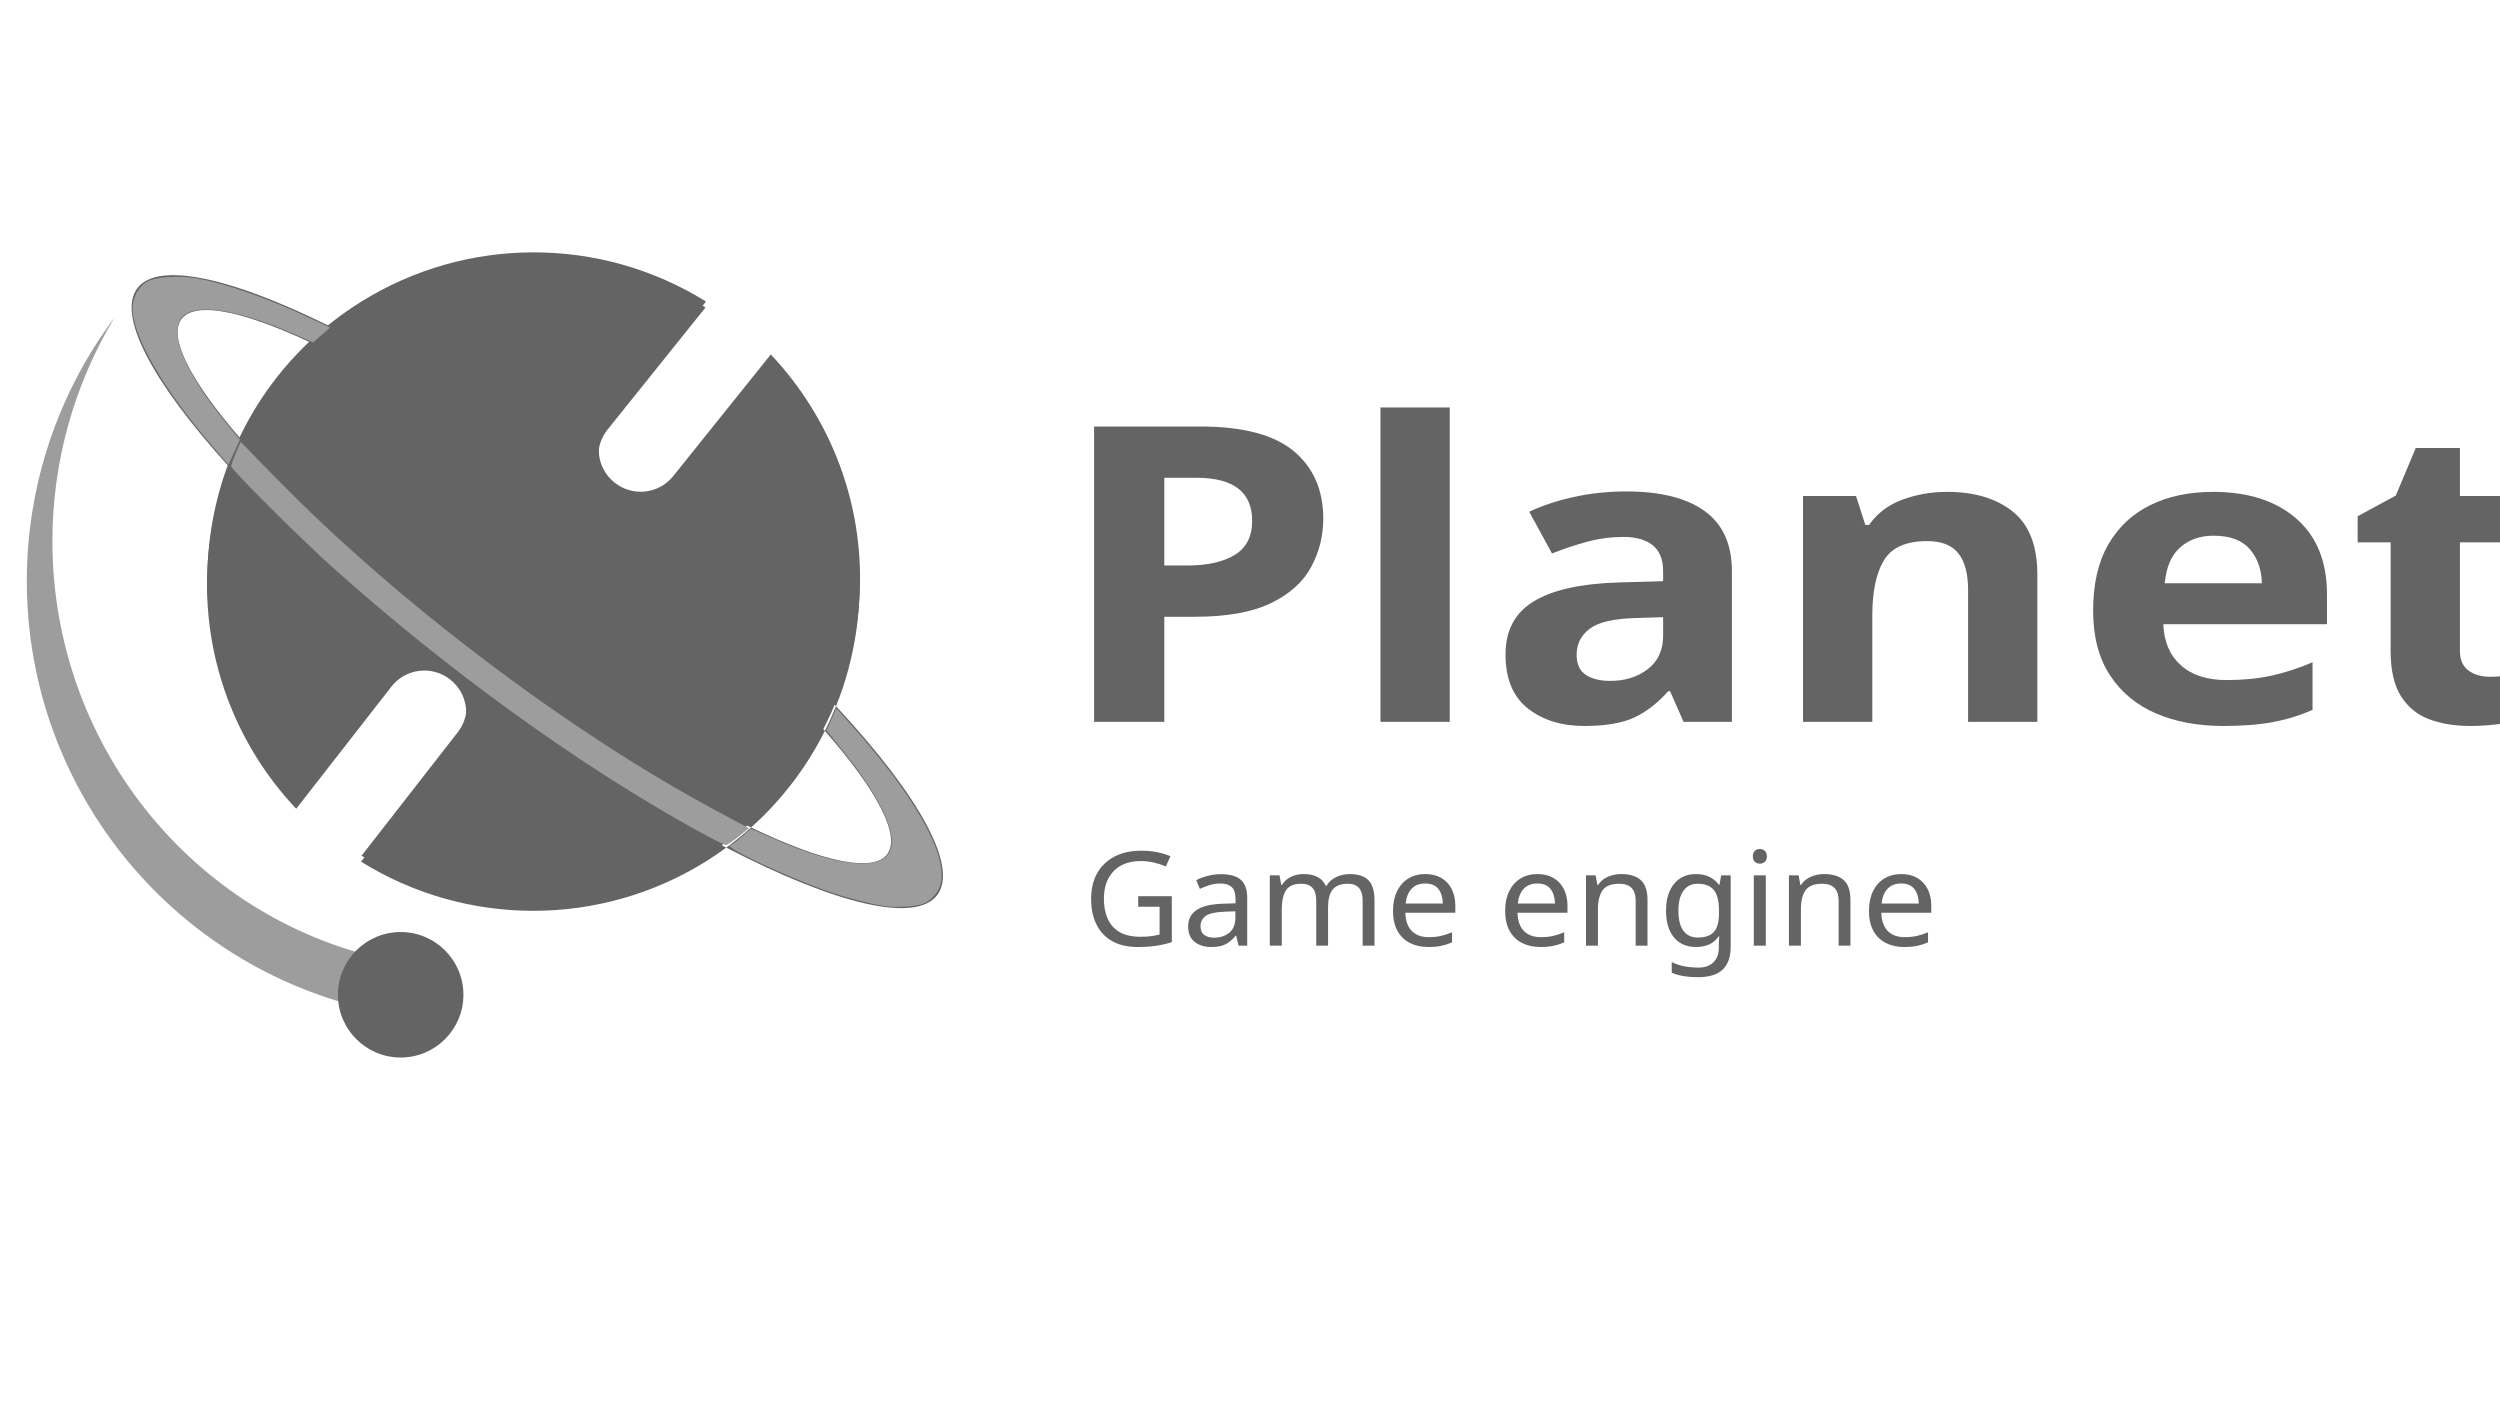
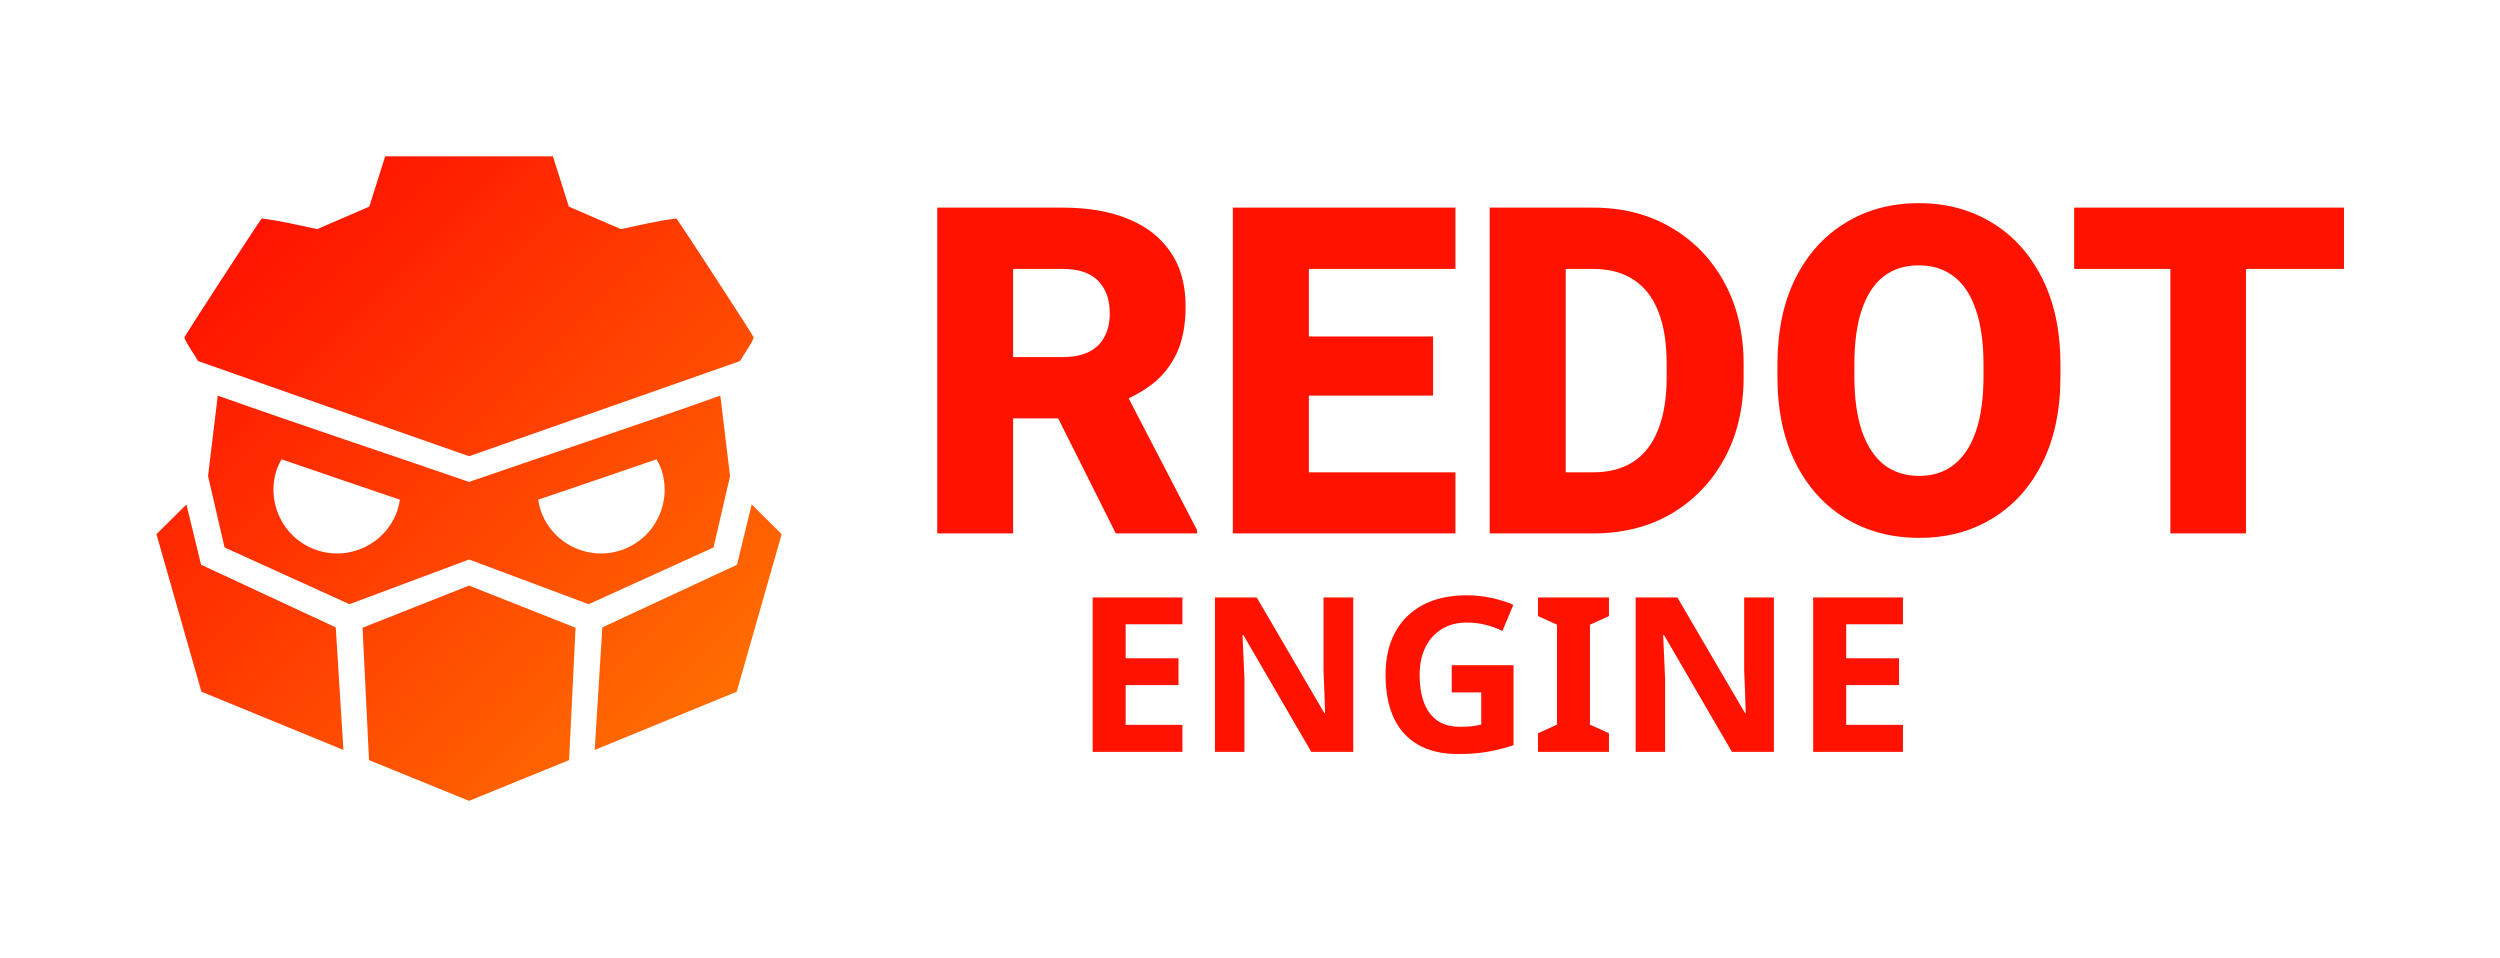
- <svg xmlns="http://www.w3.org/2000/svg" height="768" viewBox="0 0 1366 768" width="1366">
-   <path d="m385.759 164.761a178.286 178.286 0 0 0 -188.562.182 178.286 178.286 0 0 0 -56.794 245.655 178.286 178.286 0 0 0 21.697 28.079l51.975-66.688c7.784-9.988 22.093-11.765 32.081-3.981 9.988 7.784 11.761 22.089 3.977 32.077l-52.605 67.508a178.286 178.286 0 0 0 188.53-.201 178.286 178.286 0 0 0 56.794-245.655 178.286 178.286 0 0 0 -21.684-28.061l-53.298 66.437c-7.924 9.877-22.253 11.453-32.13 3.53-9.877-7.924-11.45-22.257-3.526-32.135z" fill="#646464" stroke-width="2.743" />
-   <path d="m290.128 141.115a178.286 178.286 0 0 0 -93.182 27.059 178.286 178.286 0 0 0 -15.396 10.784 274.286 61.714 37.192 0 1 149.331 95.148 274.286 61.714 37.192 0 1 125.925 111.761 178.286 178.286 0 0 0 -14.202-160.902 178.286 178.286 0 0 0 -21.686-28.061l-53.298 66.439c-7.924 9.877-22.255 11.449-32.132 3.525-9.877-7.924-11.449-22.255-3.525-32.132l53.545-66.745a178.286 178.286 0 0 0 -95.379-26.877zm166.677 244.752a178.286 178.286 0 0 1 -6.086 13.5 241.96 47.78 37.192 0 1 33.986 67.436 241.96 47.78 37.192 0 1 -74.304-14.673 178.286 178.286 0 0 1 -13.554 11.004 274.286 61.714 37.192 0 0 115.222 25.945 274.286 61.714 37.192 0 0 -55.264-103.211zm-59.957 77.266a274.286 61.714 37.192 0 1 -140.582-90.697 274.286 61.714 37.192 0 1 -131.132-117.434 178.286 178.286 0 0 0 15.021 158.824 178.286 178.286 0 0 0 21.696 28.077l51.975-66.686c7.784-9.988 22.091-11.764 32.079-3.98 9.988 7.784 11.764 22.091 3.98 32.079l-52.607 67.505a178.286 178.286 0 0 0 188.529-.198 178.286 178.286 0 0 0 11.041-7.489zm-271.715-208.131a178.286 178.286 0 0 1 6.595-14.968 241.96 47.78 37.192 0 1 -32.523-65.759 241.96 47.78 37.192 0 1 15.879-4.8 241.96 47.78 37.192 0 1 56.009 18.327 178.286 178.286 0 0 1 10.457-8.845 274.286 61.714 37.192 0 0 -83.031-28.5 274.286 61.714 37.192 0 0 -23.448 7.013 274.286 61.714 37.192 0 0 50.063 97.532zm45.959-67.2a178.286 178.286 0 0 0 -39.364 52.232 241.96 47.78 37.192 0 0 131.341 118.57 241.96 47.78 37.192 0 0 147.332 93.525 178.286 178.286 0 0 0 40.318-52.763 241.96 47.78 37.192 0 0 -129.879-116.893 241.96 47.78 37.192 0 0 -149.749-94.672z" fill="#646464" stroke-width="2.743" />
-   <g fill="#9d9d9d">
-     <g stroke-width=".98">
-       <path d="m482.747 495.007c-7.688-1.211-20.436-4.544-29.734-7.774-24.041-8.352-60.116-25.52-53.625-25.52.413 0 3.041-2.003 5.839-4.45l5.087-4.45 12.039 5.314c37.678 16.631 62.211 18.268 64.68 4.316 1.833-10.361-7.865-29.287-27.292-53.258l-8.159-10.068 2.705-6.057 2.705-6.057 7.35 8.212c35.364 39.513 53.347 71.145 49.702 87.425-1.042 4.653-4.783 9.084-9.304 11.018-4.119 1.763-15.092 2.436-21.992 1.349z" />
-       <path d="m118.014 246.027c-28.103-32.185-45.582-61.941-45.582-77.598 0-5.988 3.56-12.29 8.327-14.739 4.84-2.488 17.133-3.214 26.694-1.577 15.542 2.661 38.639 10.75 61.807 21.646l11.113 5.227-4.67 4.051-4.67 4.051-9.489-4.176c-28.728-12.643-50.612-16.875-59.651-11.535-11.582 6.842-2.645 30.486 23.363 61.809l5.865 7.064-3.146 6.792-3.146 6.792z" />
-       <path d="m380.025 453.308c-64-35.4-135.667-87.193-198.368-143.356-17.27-15.469-55.346-53.434-55.35-55.188-.001-.668 1.159-3.952 2.579-7.297l2.581-6.082 19.032 19.506c66.317 67.968 161.054 139.501 241.924 182.67l16.807 8.972-5.67 4.59c-3.119 2.524-6.273 4.588-7.011 4.587-.737-.001-8.174-3.782-16.525-8.401z" />
-     </g>
-     <path d="m62.571 173.541a240.001 240.001 0 0 0 -47.925 143.899 240.001 240.001 0 0 0 195.488 235.838v-29.132a230.303 233.766 0 0 1 -181.5-228.456 230.303 233.766 0 0 1 33.938-122.149z" stroke-width="2.743" />
-   </g>
-   <g fill="#646464">
-     <circle cx="218.927" cy="543.545" r="34.286" stroke-width="2.743" />
-     <text font-family="HarmonyOS Sans SC" font-size="239.605" font-weight="bold" stroke-width="5.99" transform="scale(1.060129 .9432812)" x="542.339" y="418.13">
-       <tspan fill="#646464" font-family="HarmonyOS Sans SC" font-weight="bold" stroke-width="5.99" x="542.339" y="418.13">Planet</tspan>
-     </text>
-     <text font-family="sans-serif" font-size="73.021" stroke-width="1.826" transform="scale(1.018446 .9818884)" x="580.934" y="526.255">
-       <tspan font-family="sans-serif" stroke-width="1.826" x="580.934" y="526.255">Game engine</tspan>
+ <svg xmlns="http://www.w3.org/2000/svg" xmlns:xlink="http://www.w3.org/1999/xlink" width="4371.184" height="1673.563" viewBox="0 0 1156.542 442.797">
+   <defs>
+     <linearGradient xlink:href="#a" id="b" x1="460.702" x2="521.851" y1="533.831" y2="595.225" gradientTransform="matrix(3.5811 0 0 3.58154 -1531.388 -1806.268)" gradientUnits="userSpaceOnUse" />
+     <linearGradient id="a">
+       <stop offset="0" stop-color="#ff1300" />
+       <stop offset="1" stop-color="#ff6e01" />
+     </linearGradient>
+   </defs>
+   <path fill="url(#b)" d="m178.202 72.308-7.369 23.275q-12.038 5.205-24.076 10.414c-8.514-1.793-17.05-3.87-25.68-4.91-1.361 1.532-35.826 54.53-35.816 55.078 1.588 3.888 4.315 7.232 6.377 10.87l125.353 44.027 125.353-44.027c2.062-3.638 4.79-6.982 6.377-10.87.008-.547-34.454-53.546-35.817-55.079-8.628 1.041-17.164 3.118-25.68 4.911q-12.037-5.208-24.075-10.414l-7.369-23.275zm-77.017 110.74c-.155-.048-.468.184-.48.262-1.51 12.31-4.46 36.939-4.46 36.939l7.638 33.016 57.784 26.25 55.324-20.687 55.323 20.687 57.785-26.25 7.638-33.016s-2.951-24.629-4.461-36.939c-.014-.105-.565-.485-.565-.1-37.828 13.445-77.287 26.466-115.72 39.728-38.434-13.262-77.893-26.283-115.721-39.729 0-.096-.034-.144-.086-.161zm29.061 29.426c18.15 6.26 36.447 12.477 54.744 18.693a29.46 29.453 0 0 1-1.385 5.629 29.46 29.453 0 0 1-37.841 17.427 29.46 29.453 0 0 1-17.432-37.831 29.46 29.453 0 0 1 1.914-3.918m173.49 0a29.46 29.453 0 0 1 1.914 3.918 29.46 29.453 0 0 1-17.432 37.83 29.46 29.453 0 0 1-37.841-17.426 29.46 29.453 0 0 1-1.385-5.63c18.297-6.215 36.595-12.432 54.744-18.692M86.25 233.37l-13.877 13.746 20.788 72.874 65.703 26.943-3.536-56.69-62.308-28.987Zm261.482 0-6.77 27.886-62.308 28.987-3.535 56.69 65.702-26.943 20.788-72.874zm-130.741 37.536-49.27 19.494 2.991 61.24 46.279 18.848 46.279-18.848 2.99-61.24z" paint-order="stroke fill markers" style="font-variation-settings:normal;-inkscape-stroke:none" />
+   <g fill="#ff1300" font-family="Heebo" font-weight="800" letter-spacing="0">
+     <path d="M887.686 93.983c-12.768 0-24.09 3.033-33.956 9.106q-14.804 9.006-23.187 25.775c-5.52 11.11-8.277 24.398-8.277 39.855v5.478c0 15.458 2.795 28.782 8.382 39.961q8.387 16.664 23.187 25.67c9.935 6.004 21.285 9 34.052 9 12.768 0 24.052-2.996 33.851-9 9.868-6.004 17.559-14.56 23.081-25.67 5.589-11.179 8.384-24.503 8.384-39.96v-5.479c0-15.457-2.795-28.745-8.384-39.855q-8.386-16.77-23.186-25.775-14.802-9.108-33.947-9.106m-454.1 2.07v150.706h35.091V193.56h20.866l26.642 53.198h37.575v-1.55L522.144 184.3c4.054-1.952 7.753-4.167 11.02-6.687 4.83-3.795 8.589-8.584 11.28-14.38 2.692-5.797 4.032-12.975 4.032-21.532 0-9.936-2.305-18.29-6.93-25.052q-6.831-10.146-19.565-15.323c-8.42-3.519-18.492-5.275-30.225-5.275zm136.739 0v150.706h102.986V218.5h-67.798v-35.497h57.451v-27.334h-57.451v-31.253h67.798V96.052h-79.597zm118.83 0v150.706h47.92q20.495.002 36.124-9.106 15.63-9.215 24.534-25.467 8.9-16.353 8.9-37.778v-5.9q0-21.528-8.9-37.778-8.906-16.356-24.64-25.466-15.63-9.213-36.123-9.212h-33.434zm270.385 0v28.363h44.505V246.76h34.988V124.416h45.333V96.052h-80.321zm-71.854 26.708c6.347 0 11.761 1.72 16.245 5.17 4.486 3.45 7.867 8.596 10.144 15.427q3.523 10.143 3.523 25.15v5.69c0 9.867-1.146 18.22-3.415 25.052q-3.417 10.248-10.145 15.63-6.625 5.278-16.15 5.276-9.731.002-16.458-5.275-6.627-5.384-10.145-15.63c-2.28-6.832-3.417-15.186-3.417-25.054v-5.689c0-10.006 1.13-18.387 3.417-25.15 2.275-6.831 5.623-11.977 10.039-15.428 4.416-3.45 9.872-5.17 16.362-5.17m-419.009 1.655h23.08q10.867.001 16.25 5.486c3.586 3.658 5.388 8.658 5.388 15.006 0 4.279-.84 7.936-2.493 10.972q-2.373 4.557-7.239 6.94-4.868 2.378-12.117 2.377h-22.869zm255.664 0h12.629q11.18 0 18.74 4.967 7.557 4.863 11.384 14.592c2.624 6.486 3.929 14.592 3.929 24.322v6.111q.001 14.49-3.929 24.323-3.827 9.833-11.384 14.803-7.561 4.967-18.635 4.966H724.34z" font-size="16.115" style="-inkscape-font-specification:&quot;Heebo Ultra-Bold&quot;" />
+     <text xml:space="preserve" x="753.302" y="349.557" stroke-width="23.733" font-size="100.544" paint-order="stroke fill markers" style="line-height:normal;-inkscape-font-specification:&quot;Heebo Ultra-Bold&quot;;text-align:end;text-decoration-color:#000" text-anchor="end" transform="scale(1.00494 .99508)">
+       <tspan x="753.302" y="349.557" style="text-align:center" text-anchor="middle">ENGINE</tspan>
    </text>
  </g>
</svg>
